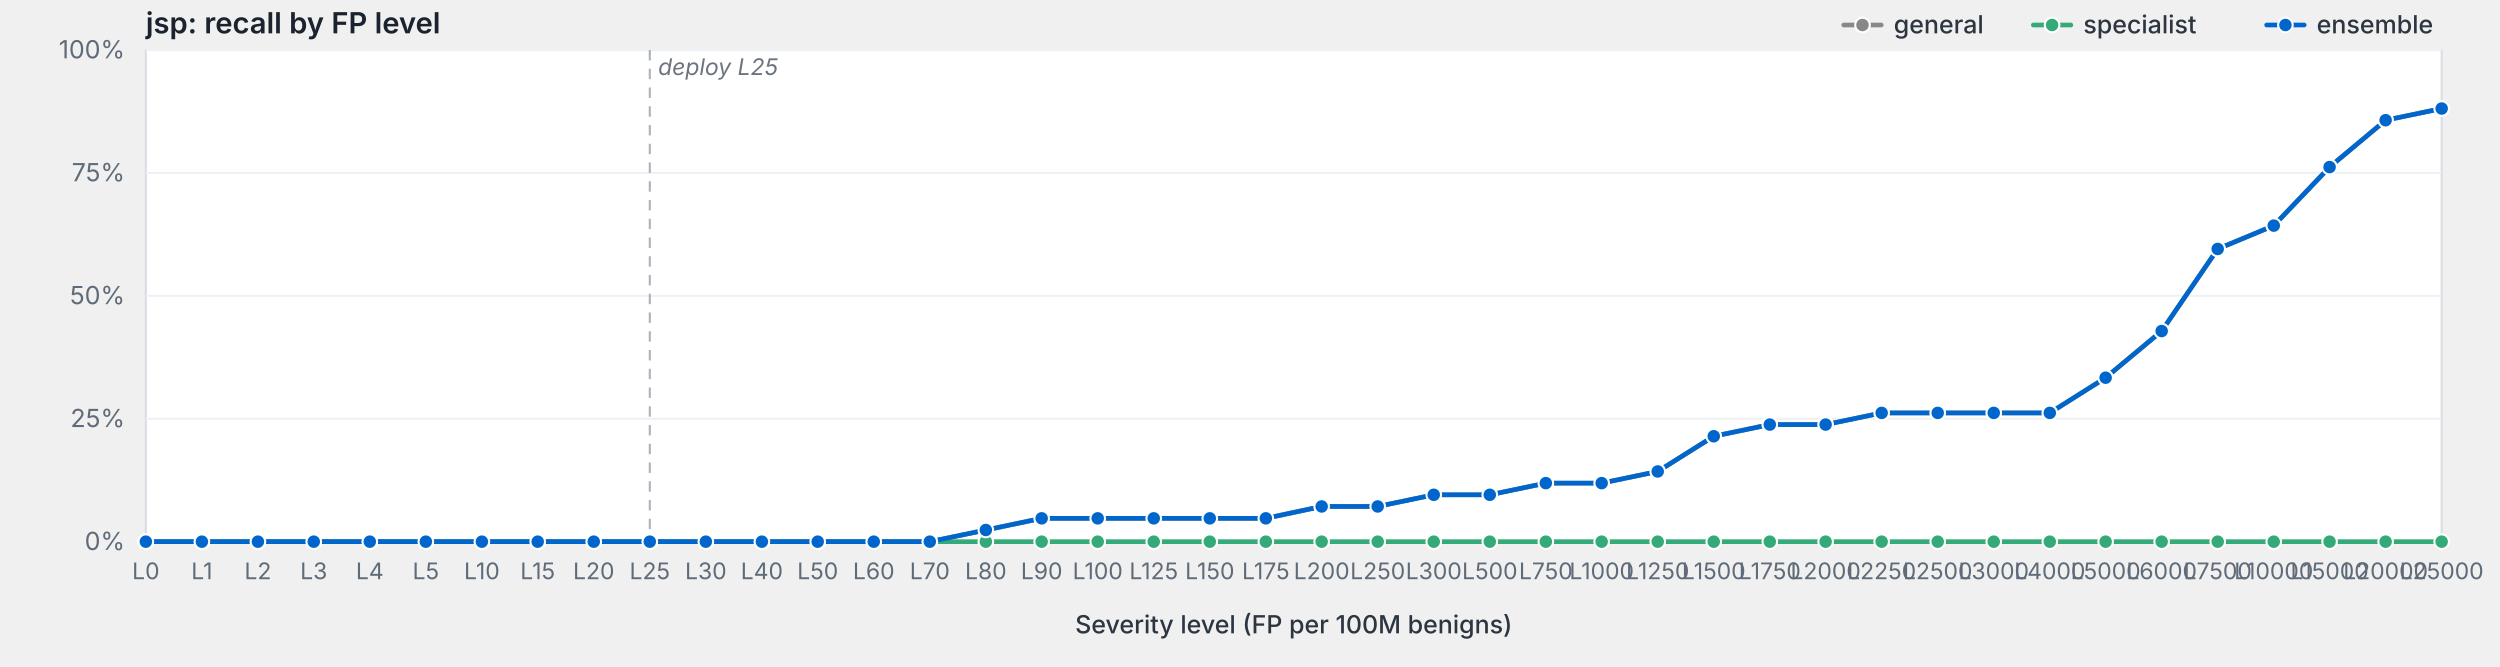
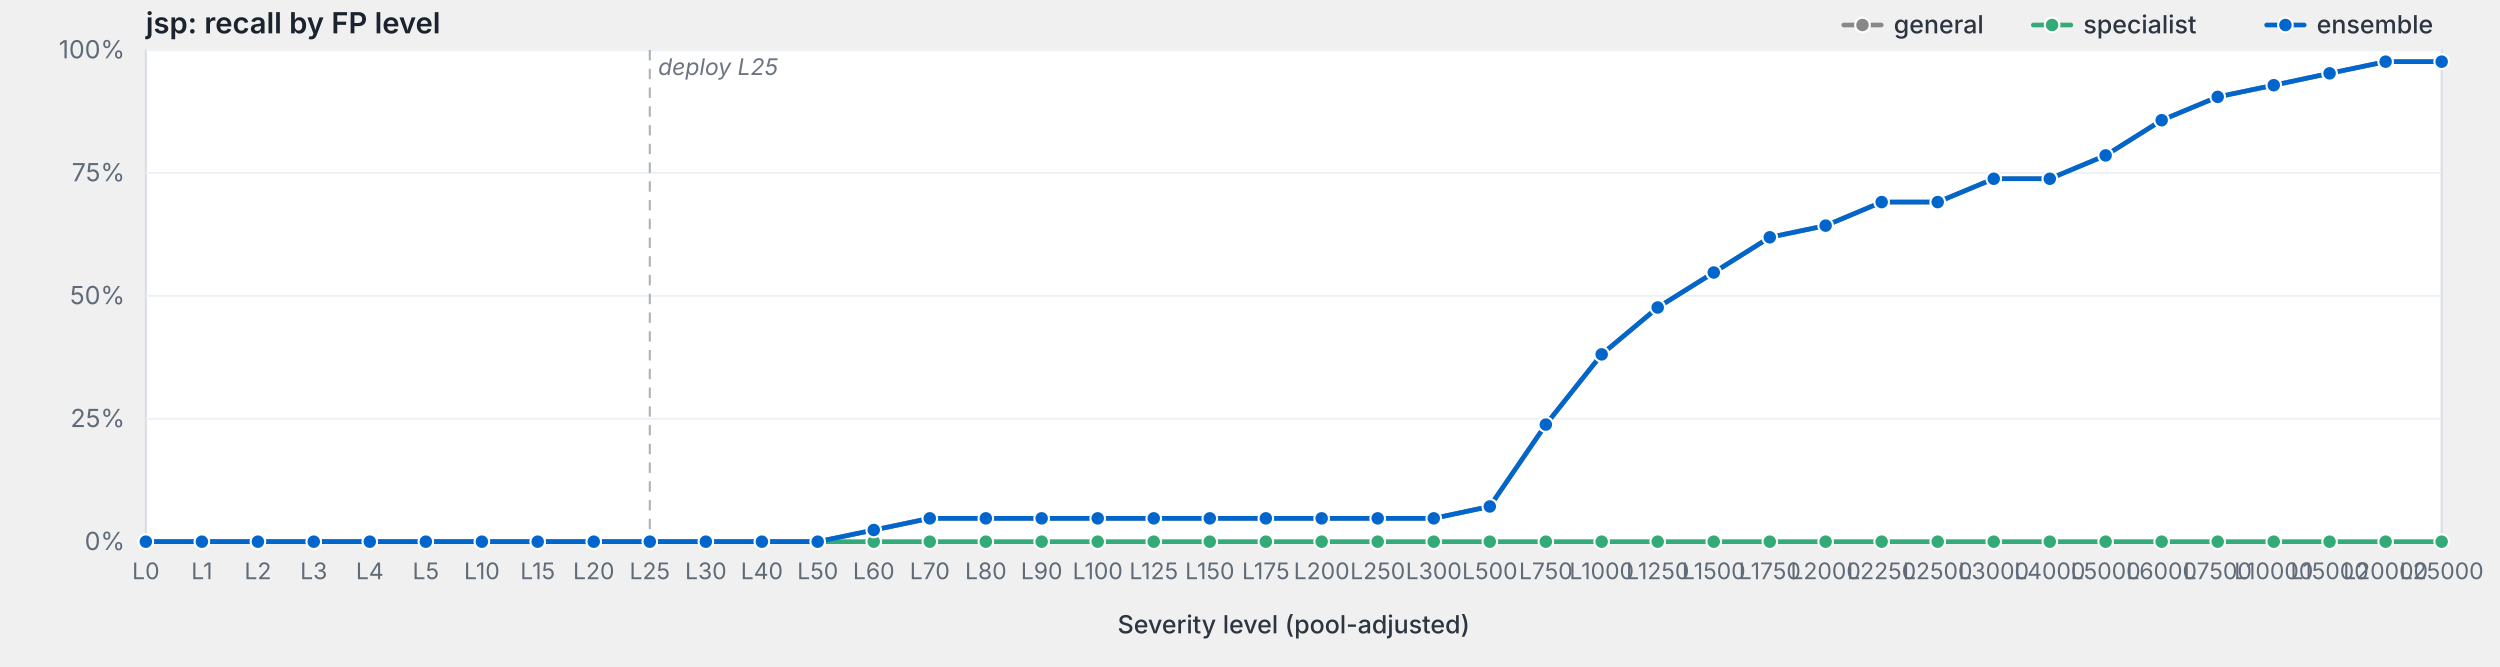
<svg xmlns="http://www.w3.org/2000/svg" viewBox="0 0 1200 320" width="1200" height="320" preserveAspectRatio="xMidYMid meet" role="img" aria-label="jsp: recall by FP level">
  <style>svg { background: #fdfdfd; }.frame { fill: #fff; stroke: #d8dde3; stroke-width: 1; }.grid { stroke: #eef0f3; stroke-width: 1; }.tick { stroke: #b8bfc7; stroke-width: 1; }.axis-label { fill: #5f6b78; font-family: -apple-system, BlinkMacSystemFont, "Segoe UI", system-ui, sans-serif; font-size: 12px; }.x-label { fill: #5f6b78; font-family: -apple-system, BlinkMacSystemFont, "Segoe UI", system-ui, sans-serif; font-size: 11px; }.axis-title { fill: #2d3540; font-family: -apple-system, BlinkMacSystemFont, "Segoe UI", system-ui, sans-serif; font-size: 12px; font-weight: 500; }.title { fill: #1a232e; font-family: -apple-system, BlinkMacSystemFont, "Segoe UI", system-ui, sans-serif; font-size: 14px; font-weight: 600; }.deploy-marker { stroke: #aab2bd; stroke-width: 1; stroke-dasharray: 5,4; }.deploy-label { fill: #6b7480; font-family: -apple-system, BlinkMacSystemFont, "Segoe UI", system-ui, sans-serif; font-size: 11px; font-style: italic; }.curve { fill: none; stroke-width: 2.25; stroke-linejoin: round; stroke-linecap: round; }.marker { stroke: #fff; stroke-width: 1; }.legend-text { fill: #2d3540; font-family: -apple-system, BlinkMacSystemFont, "Segoe UI", system-ui, sans-serif; font-size: 12px; font-weight: 500; }</style>
  <text class="title" x="70" y="16">jsp: recall by FP level</text>
  <rect class="frame" x="70" y="24" width="1102" height="236" />
  <line class="grid" x1="70" y1="260.0" x2="1172" y2="260.0" />
  <text class="axis-label" x="60" y="264.0" text-anchor="end">0%</text>
  <line class="grid" x1="70" y1="201.0" x2="1172" y2="201.0" />
  <text class="axis-label" x="60" y="205.0" text-anchor="end">25%</text>
  <line class="grid" x1="70" y1="142.0" x2="1172" y2="142.0" />
  <text class="axis-label" x="60" y="146.0" text-anchor="end">50%</text>
  <line class="grid" x1="70" y1="83.0" x2="1172" y2="83.0" />
  <text class="axis-label" x="60" y="87.0" text-anchor="end">75%</text>
  <line class="grid" x1="70" y1="24.0" x2="1172" y2="24.0" />
  <text class="axis-label" x="60" y="28.0" text-anchor="end">100%</text>
  <line class="deploy-marker" x1="311.9" y1="24" x2="311.9" y2="260" />
  <text class="deploy-label" x="315.9" y="36" text-anchor="start">deploy L25</text>
  <line class="tick" x1="70.0" y1="260" x2="70.0" y2="264" />
  <text class="x-label" x="70.0" y="278" text-anchor="middle">L0</text>
  <line class="tick" x1="96.9" y1="260" x2="96.9" y2="264" />
  <text class="x-label" x="96.9" y="278" text-anchor="middle">L1</text>
  <line class="tick" x1="123.8" y1="260" x2="123.8" y2="264" />
  <text class="x-label" x="123.8" y="278" text-anchor="middle">L2</text>
  <line class="tick" x1="150.6" y1="260" x2="150.6" y2="264" />
  <text class="x-label" x="150.6" y="278" text-anchor="middle">L3</text>
  <line class="tick" x1="177.5" y1="260" x2="177.5" y2="264" />
  <text class="x-label" x="177.5" y="278" text-anchor="middle">L4</text>
  <line class="tick" x1="204.4" y1="260" x2="204.4" y2="264" />
  <text class="x-label" x="204.4" y="278" text-anchor="middle">L5</text>
  <line class="tick" x1="231.3" y1="260" x2="231.3" y2="264" />
  <text class="x-label" x="231.3" y="278" text-anchor="middle">L10</text>
  <line class="tick" x1="258.1" y1="260" x2="258.1" y2="264" />
  <text class="x-label" x="258.1" y="278" text-anchor="middle">L15</text>
  <line class="tick" x1="285.0" y1="260" x2="285.0" y2="264" />
  <text class="x-label" x="285.0" y="278" text-anchor="middle">L20</text>
  <line class="tick" x1="311.9" y1="260" x2="311.9" y2="264" />
  <text class="x-label" x="311.9" y="278" text-anchor="middle">L25</text>
  <line class="tick" x1="338.8" y1="260" x2="338.8" y2="264" />
  <text class="x-label" x="338.8" y="278" text-anchor="middle">L30</text>
  <line class="tick" x1="365.7" y1="260" x2="365.7" y2="264" />
  <text class="x-label" x="365.7" y="278" text-anchor="middle">L40</text>
  <line class="tick" x1="392.5" y1="260" x2="392.5" y2="264" />
  <text class="x-label" x="392.5" y="278" text-anchor="middle">L50</text>
  <line class="tick" x1="419.4" y1="260" x2="419.4" y2="264" />
  <text class="x-label" x="419.4" y="278" text-anchor="middle">L60</text>
  <line class="tick" x1="446.3" y1="260" x2="446.3" y2="264" />
  <text class="x-label" x="446.3" y="278" text-anchor="middle">L70</text>
  <line class="tick" x1="473.2" y1="260" x2="473.2" y2="264" />
  <text class="x-label" x="473.2" y="278" text-anchor="middle">L80</text>
  <line class="tick" x1="500.0" y1="260" x2="500.0" y2="264" />
  <text class="x-label" x="500.0" y="278" text-anchor="middle">L90</text>
  <line class="tick" x1="526.9" y1="260" x2="526.9" y2="264" />
  <text class="x-label" x="526.9" y="278" text-anchor="middle">L100</text>
  <line class="tick" x1="553.8" y1="260" x2="553.8" y2="264" />
  <text class="x-label" x="553.8" y="278" text-anchor="middle">L125</text>
  <line class="tick" x1="580.7" y1="260" x2="580.7" y2="264" />
  <text class="x-label" x="580.7" y="278" text-anchor="middle">L150</text>
  <line class="tick" x1="607.6" y1="260" x2="607.6" y2="264" />
  <text class="x-label" x="607.6" y="278" text-anchor="middle">L175</text>
  <line class="tick" x1="634.4" y1="260" x2="634.4" y2="264" />
  <text class="x-label" x="634.4" y="278" text-anchor="middle">L200</text>
  <line class="tick" x1="661.3" y1="260" x2="661.3" y2="264" />
  <text class="x-label" x="661.3" y="278" text-anchor="middle">L250</text>
  <line class="tick" x1="688.2" y1="260" x2="688.2" y2="264" />
  <text class="x-label" x="688.2" y="278" text-anchor="middle">L300</text>
  <line class="tick" x1="715.1" y1="260" x2="715.1" y2="264" />
  <text class="x-label" x="715.1" y="278" text-anchor="middle">L500</text>
  <line class="tick" x1="742.0" y1="260" x2="742.0" y2="264" />
  <text class="x-label" x="742.0" y="278" text-anchor="middle">L750</text>
  <line class="tick" x1="768.8" y1="260" x2="768.8" y2="264" />
  <text class="x-label" x="768.8" y="278" text-anchor="middle">L1000</text>
  <line class="tick" x1="795.7" y1="260" x2="795.7" y2="264" />
  <text class="x-label" x="795.7" y="278" text-anchor="middle">L1250</text>
  <line class="tick" x1="822.6" y1="260" x2="822.6" y2="264" />
  <text class="x-label" x="822.6" y="278" text-anchor="middle">L1500</text>
  <line class="tick" x1="849.5" y1="260" x2="849.5" y2="264" />
  <text class="x-label" x="849.5" y="278" text-anchor="middle">L1750</text>
  <line class="tick" x1="876.3" y1="260" x2="876.3" y2="264" />
  <text class="x-label" x="876.3" y="278" text-anchor="middle">L2000</text>
  <line class="tick" x1="903.2" y1="260" x2="903.2" y2="264" />
  <text class="x-label" x="903.2" y="278" text-anchor="middle">L2250</text>
  <line class="tick" x1="930.1" y1="260" x2="930.1" y2="264" />
  <text class="x-label" x="930.1" y="278" text-anchor="middle">L2500</text>
  <line class="tick" x1="957.0" y1="260" x2="957.0" y2="264" />
  <text class="x-label" x="957.0" y="278" text-anchor="middle">L3000</text>
  <line class="tick" x1="983.9" y1="260" x2="983.9" y2="264" />
  <text class="x-label" x="983.9" y="278" text-anchor="middle">L4000</text>
  <line class="tick" x1="1010.7" y1="260" x2="1010.7" y2="264" />
  <text class="x-label" x="1010.7" y="278" text-anchor="middle">L5000</text>
  <line class="tick" x1="1037.6" y1="260" x2="1037.6" y2="264" />
  <text class="x-label" x="1037.6" y="278" text-anchor="middle">L6000</text>
  <line class="tick" x1="1064.5" y1="260" x2="1064.5" y2="264" />
  <text class="x-label" x="1064.5" y="278" text-anchor="middle">L7500</text>
  <line class="tick" x1="1091.4" y1="260" x2="1091.4" y2="264" />
  <text class="x-label" x="1091.4" y="278" text-anchor="middle">L10000</text>
  <line class="tick" x1="1118.2" y1="260" x2="1118.2" y2="264" />
  <text class="x-label" x="1118.2" y="278" text-anchor="middle">L15000</text>
  <line class="tick" x1="1145.1" y1="260" x2="1145.1" y2="264" />
  <text class="x-label" x="1145.1" y="278" text-anchor="middle">L20000</text>
  <line class="tick" x1="1172.0" y1="260" x2="1172.0" y2="264" />
  <text class="x-label" x="1172.0" y="278" text-anchor="middle">L25000</text>
-   <text class="axis-title" x="621.0" y="304" text-anchor="middle">Severity level (FP per 100M benigns)</text>
-   <path class="curve" d="M70.0,260.0 L96.9,260.0 L123.8,260.0 L150.6,260.0 L177.5,260.0 L204.4,260.0 L231.3,260.0 L258.1,260.0 L285.0,260.0 L311.9,260.0 L338.8,260.0 L365.7,260.0 L392.5,260.0 L419.4,260.0 L446.3,260.0 L473.2,254.4 L500.0,248.8 L526.9,248.8 L553.8,248.8 L580.7,248.8 L607.6,248.8 L634.4,243.1 L661.3,243.1 L688.2,237.5 L715.1,237.5 L742.0,231.9 L768.8,231.9 L795.7,226.3 L822.6,209.4 L849.5,203.8 L876.3,203.8 L903.2,198.2 L930.1,198.2 L957.0,198.2 L983.9,198.2 L1010.7,181.3 L1037.6,158.9 L1064.5,119.5 L1091.4,108.3 L1118.2,80.2 L1145.1,57.7 L1172.0,52.1" stroke="#888" />
+   <text class="axis-title" x="621.0" y="304" text-anchor="middle">Severity level (pool-adjusted)</text>
+   <path class="curve" d="M70.0,260.0 L96.9,260.0 L123.8,260.0 L150.6,260.0 L177.5,260.0 L204.4,260.0 L231.3,260.0 L258.1,260.0 L285.0,260.0 L311.9,260.0 L338.8,260.0 L365.7,260.0 L392.5,260.0 L419.4,254.4 L446.3,248.8 L473.2,248.8 L500.0,248.8 L526.9,248.8 L553.8,248.8 L580.7,248.8 L607.6,248.8 L634.4,248.8 L661.3,248.8 L688.2,248.8 L715.1,243.1 L742.0,203.8 L768.8,170.1 L795.7,147.6 L822.6,130.8 L849.5,113.9 L876.3,108.3 L903.2,97.0 L930.1,97.0 L957.0,85.8 L983.9,85.8 L1010.7,74.6 L1037.6,57.7 L1064.5,46.5 L1091.4,40.9 L1118.2,35.2 L1145.1,29.6 L1172.0,29.6" stroke="#888" />
  <circle class="marker" cx="70.0" cy="260.0" r="3.5" fill="#888" />
  <circle class="marker" cx="96.9" cy="260.0" r="3.5" fill="#888" />
  <circle class="marker" cx="123.8" cy="260.0" r="3.5" fill="#888" />
  <circle class="marker" cx="150.6" cy="260.0" r="3.5" fill="#888" />
  <circle class="marker" cx="177.5" cy="260.0" r="3.5" fill="#888" />
  <circle class="marker" cx="204.4" cy="260.0" r="3.5" fill="#888" />
  <circle class="marker" cx="231.3" cy="260.0" r="3.5" fill="#888" />
  <circle class="marker" cx="258.1" cy="260.0" r="3.5" fill="#888" />
  <circle class="marker" cx="285.0" cy="260.0" r="3.5" fill="#888" />
  <circle class="marker" cx="311.9" cy="260.0" r="3.5" fill="#888" />
  <circle class="marker" cx="338.8" cy="260.0" r="3.5" fill="#888" />
  <circle class="marker" cx="365.7" cy="260.0" r="3.5" fill="#888" />
  <circle class="marker" cx="392.5" cy="260.0" r="3.5" fill="#888" />
-   <circle class="marker" cx="419.4" cy="260.0" r="3.5" fill="#888" />
-   <circle class="marker" cx="446.3" cy="260.0" r="3.5" fill="#888" />
-   <circle class="marker" cx="473.2" cy="254.4" r="3.5" fill="#888" />
+   <circle class="marker" cx="419.4" cy="254.4" r="3.5" fill="#888" />
+   <circle class="marker" cx="446.3" cy="248.8" r="3.5" fill="#888" />
+   <circle class="marker" cx="473.2" cy="248.8" r="3.5" fill="#888" />
  <circle class="marker" cx="500.0" cy="248.8" r="3.5" fill="#888" />
  <circle class="marker" cx="526.9" cy="248.8" r="3.5" fill="#888" />
  <circle class="marker" cx="553.8" cy="248.8" r="3.5" fill="#888" />
  <circle class="marker" cx="580.7" cy="248.8" r="3.5" fill="#888" />
  <circle class="marker" cx="607.6" cy="248.8" r="3.5" fill="#888" />
-   <circle class="marker" cx="634.4" cy="243.1" r="3.5" fill="#888" />
-   <circle class="marker" cx="661.3" cy="243.1" r="3.5" fill="#888" />
-   <circle class="marker" cx="688.2" cy="237.5" r="3.5" fill="#888" />
-   <circle class="marker" cx="715.1" cy="237.5" r="3.5" fill="#888" />
-   <circle class="marker" cx="742.0" cy="231.9" r="3.5" fill="#888" />
-   <circle class="marker" cx="768.8" cy="231.9" r="3.5" fill="#888" />
-   <circle class="marker" cx="795.7" cy="226.3" r="3.5" fill="#888" />
-   <circle class="marker" cx="822.6" cy="209.4" r="3.5" fill="#888" />
-   <circle class="marker" cx="849.5" cy="203.8" r="3.5" fill="#888" />
-   <circle class="marker" cx="876.3" cy="203.8" r="3.5" fill="#888" />
-   <circle class="marker" cx="903.2" cy="198.2" r="3.5" fill="#888" />
-   <circle class="marker" cx="930.1" cy="198.2" r="3.5" fill="#888" />
-   <circle class="marker" cx="957.0" cy="198.2" r="3.5" fill="#888" />
-   <circle class="marker" cx="983.9" cy="198.2" r="3.5" fill="#888" />
-   <circle class="marker" cx="1010.7" cy="181.3" r="3.5" fill="#888" />
-   <circle class="marker" cx="1037.6" cy="158.9" r="3.5" fill="#888" />
-   <circle class="marker" cx="1064.5" cy="119.5" r="3.5" fill="#888" />
-   <circle class="marker" cx="1091.4" cy="108.3" r="3.5" fill="#888" />
-   <circle class="marker" cx="1118.2" cy="80.2" r="3.5" fill="#888" />
-   <circle class="marker" cx="1145.1" cy="57.7" r="3.5" fill="#888" />
-   <circle class="marker" cx="1172.0" cy="52.1" r="3.5" fill="#888" />
+   <circle class="marker" cx="634.4" cy="248.8" r="3.5" fill="#888" />
+   <circle class="marker" cx="661.3" cy="248.8" r="3.5" fill="#888" />
+   <circle class="marker" cx="688.2" cy="248.8" r="3.5" fill="#888" />
+   <circle class="marker" cx="715.1" cy="243.1" r="3.5" fill="#888" />
+   <circle class="marker" cx="742.0" cy="203.8" r="3.5" fill="#888" />
+   <circle class="marker" cx="768.8" cy="170.1" r="3.5" fill="#888" />
+   <circle class="marker" cx="795.7" cy="147.6" r="3.5" fill="#888" />
+   <circle class="marker" cx="822.6" cy="130.8" r="3.5" fill="#888" />
+   <circle class="marker" cx="849.5" cy="113.9" r="3.5" fill="#888" />
+   <circle class="marker" cx="876.3" cy="108.3" r="3.5" fill="#888" />
+   <circle class="marker" cx="903.2" cy="97.0" r="3.5" fill="#888" />
+   <circle class="marker" cx="930.1" cy="97.0" r="3.5" fill="#888" />
+   <circle class="marker" cx="957.0" cy="85.8" r="3.5" fill="#888" />
+   <circle class="marker" cx="983.9" cy="85.8" r="3.5" fill="#888" />
+   <circle class="marker" cx="1010.7" cy="74.6" r="3.5" fill="#888" />
+   <circle class="marker" cx="1037.6" cy="57.7" r="3.5" fill="#888" />
+   <circle class="marker" cx="1064.5" cy="46.5" r="3.5" fill="#888" />
+   <circle class="marker" cx="1091.4" cy="40.9" r="3.5" fill="#888" />
+   <circle class="marker" cx="1118.2" cy="35.2" r="3.5" fill="#888" />
+   <circle class="marker" cx="1145.1" cy="29.6" r="3.5" fill="#888" />
+   <circle class="marker" cx="1172.0" cy="29.6" r="3.5" fill="#888" />
  <path class="curve" d="M70.0,260.0 L96.9,260.0 L123.8,260.0 L150.6,260.0 L177.5,260.0 L204.4,260.0 L231.3,260.0 L258.1,260.0 L285.0,260.0 L311.9,260.0 L338.8,260.0 L365.7,260.0 L392.5,260.0 L419.4,260.0 L446.3,260.0 L473.2,260.0 L500.0,260.0 L526.9,260.0 L553.8,260.0 L580.7,260.0 L607.6,260.0 L634.4,260.0 L661.3,260.0 L688.2,260.0 L715.1,260.0 L742.0,260.0 L768.8,260.0 L795.7,260.0 L822.6,260.0 L849.5,260.0 L876.3,260.0 L903.2,260.0 L930.1,260.0 L957.0,260.0 L983.9,260.0 L1010.7,260.0 L1037.6,260.0 L1064.5,260.0 L1091.4,260.0 L1118.2,260.0 L1145.1,260.0 L1172.0,260.0" stroke="#3a7" />
  <circle class="marker" cx="70.0" cy="260.0" r="3.5" fill="#3a7" />
  <circle class="marker" cx="96.9" cy="260.0" r="3.5" fill="#3a7" />
  <circle class="marker" cx="123.8" cy="260.0" r="3.5" fill="#3a7" />
  <circle class="marker" cx="150.6" cy="260.0" r="3.5" fill="#3a7" />
  <circle class="marker" cx="177.5" cy="260.0" r="3.5" fill="#3a7" />
  <circle class="marker" cx="204.4" cy="260.0" r="3.5" fill="#3a7" />
  <circle class="marker" cx="231.3" cy="260.0" r="3.5" fill="#3a7" />
  <circle class="marker" cx="258.1" cy="260.0" r="3.5" fill="#3a7" />
  <circle class="marker" cx="285.0" cy="260.0" r="3.5" fill="#3a7" />
  <circle class="marker" cx="311.9" cy="260.0" r="3.5" fill="#3a7" />
  <circle class="marker" cx="338.8" cy="260.0" r="3.5" fill="#3a7" />
  <circle class="marker" cx="365.7" cy="260.0" r="3.5" fill="#3a7" />
  <circle class="marker" cx="392.5" cy="260.0" r="3.5" fill="#3a7" />
  <circle class="marker" cx="419.4" cy="260.0" r="3.5" fill="#3a7" />
  <circle class="marker" cx="446.3" cy="260.0" r="3.5" fill="#3a7" />
  <circle class="marker" cx="473.2" cy="260.0" r="3.5" fill="#3a7" />
  <circle class="marker" cx="500.0" cy="260.0" r="3.5" fill="#3a7" />
  <circle class="marker" cx="526.9" cy="260.0" r="3.5" fill="#3a7" />
  <circle class="marker" cx="553.8" cy="260.0" r="3.5" fill="#3a7" />
  <circle class="marker" cx="580.7" cy="260.0" r="3.5" fill="#3a7" />
  <circle class="marker" cx="607.6" cy="260.0" r="3.5" fill="#3a7" />
  <circle class="marker" cx="634.4" cy="260.0" r="3.5" fill="#3a7" />
  <circle class="marker" cx="661.3" cy="260.0" r="3.5" fill="#3a7" />
  <circle class="marker" cx="688.2" cy="260.0" r="3.5" fill="#3a7" />
  <circle class="marker" cx="715.1" cy="260.0" r="3.5" fill="#3a7" />
  <circle class="marker" cx="742.0" cy="260.0" r="3.5" fill="#3a7" />
  <circle class="marker" cx="768.8" cy="260.0" r="3.5" fill="#3a7" />
  <circle class="marker" cx="795.7" cy="260.0" r="3.5" fill="#3a7" />
  <circle class="marker" cx="822.6" cy="260.0" r="3.5" fill="#3a7" />
  <circle class="marker" cx="849.5" cy="260.0" r="3.5" fill="#3a7" />
  <circle class="marker" cx="876.3" cy="260.0" r="3.5" fill="#3a7" />
  <circle class="marker" cx="903.2" cy="260.0" r="3.5" fill="#3a7" />
  <circle class="marker" cx="930.1" cy="260.0" r="3.5" fill="#3a7" />
  <circle class="marker" cx="957.0" cy="260.0" r="3.5" fill="#3a7" />
  <circle class="marker" cx="983.9" cy="260.0" r="3.5" fill="#3a7" />
  <circle class="marker" cx="1010.7" cy="260.0" r="3.5" fill="#3a7" />
  <circle class="marker" cx="1037.6" cy="260.0" r="3.5" fill="#3a7" />
  <circle class="marker" cx="1064.5" cy="260.0" r="3.5" fill="#3a7" />
  <circle class="marker" cx="1091.4" cy="260.0" r="3.5" fill="#3a7" />
  <circle class="marker" cx="1118.2" cy="260.0" r="3.5" fill="#3a7" />
  <circle class="marker" cx="1145.1" cy="260.0" r="3.5" fill="#3a7" />
  <circle class="marker" cx="1172.0" cy="260.0" r="3.5" fill="#3a7" />
-   <path class="curve" d="M70.0,260.0 L96.9,260.0 L123.8,260.0 L150.6,260.0 L177.5,260.0 L204.4,260.0 L231.3,260.0 L258.1,260.0 L285.0,260.0 L311.9,260.0 L338.8,260.0 L365.7,260.0 L392.5,260.0 L419.4,260.0 L446.3,260.0 L473.2,254.4 L500.0,248.8 L526.9,248.8 L553.8,248.8 L580.7,248.8 L607.6,248.8 L634.4,243.1 L661.3,243.1 L688.2,237.5 L715.1,237.5 L742.0,231.9 L768.8,231.9 L795.7,226.3 L822.6,209.4 L849.5,203.8 L876.3,203.8 L903.2,198.2 L930.1,198.2 L957.0,198.2 L983.9,198.2 L1010.7,181.3 L1037.6,158.9 L1064.5,119.5 L1091.4,108.3 L1118.2,80.2 L1145.1,57.7 L1172.0,52.1" stroke="#06c" />
+   <path class="curve" d="M70.0,260.0 L96.9,260.0 L123.8,260.0 L150.6,260.0 L177.5,260.0 L204.4,260.0 L231.3,260.0 L258.1,260.0 L285.0,260.0 L311.9,260.0 L338.8,260.0 L365.7,260.0 L392.5,260.0 L419.4,254.4 L446.3,248.8 L473.2,248.8 L500.0,248.8 L526.9,248.8 L553.8,248.8 L580.7,248.8 L607.6,248.8 L634.4,248.8 L661.3,248.8 L688.2,248.8 L715.1,243.1 L742.0,203.8 L768.8,170.1 L795.7,147.6 L822.6,130.8 L849.5,113.9 L876.3,108.3 L903.2,97.0 L930.1,97.0 L957.0,85.8 L983.9,85.8 L1010.7,74.6 L1037.6,57.7 L1064.5,46.5 L1091.4,40.9 L1118.2,35.2 L1145.1,29.6 L1172.0,29.6" stroke="#06c" />
  <circle class="marker" cx="70.0" cy="260.0" r="3.5" fill="#06c" />
  <circle class="marker" cx="96.9" cy="260.0" r="3.5" fill="#06c" />
  <circle class="marker" cx="123.8" cy="260.0" r="3.5" fill="#06c" />
  <circle class="marker" cx="150.6" cy="260.0" r="3.5" fill="#06c" />
  <circle class="marker" cx="177.5" cy="260.0" r="3.5" fill="#06c" />
  <circle class="marker" cx="204.4" cy="260.0" r="3.5" fill="#06c" />
  <circle class="marker" cx="231.3" cy="260.0" r="3.5" fill="#06c" />
  <circle class="marker" cx="258.1" cy="260.0" r="3.5" fill="#06c" />
  <circle class="marker" cx="285.0" cy="260.0" r="3.5" fill="#06c" />
  <circle class="marker" cx="311.9" cy="260.0" r="3.5" fill="#06c" />
  <circle class="marker" cx="338.8" cy="260.0" r="3.5" fill="#06c" />
  <circle class="marker" cx="365.7" cy="260.0" r="3.5" fill="#06c" />
  <circle class="marker" cx="392.5" cy="260.0" r="3.5" fill="#06c" />
-   <circle class="marker" cx="419.4" cy="260.0" r="3.5" fill="#06c" />
-   <circle class="marker" cx="446.3" cy="260.0" r="3.5" fill="#06c" />
-   <circle class="marker" cx="473.2" cy="254.4" r="3.5" fill="#06c" />
+   <circle class="marker" cx="419.4" cy="254.4" r="3.5" fill="#06c" />
+   <circle class="marker" cx="446.3" cy="248.8" r="3.5" fill="#06c" />
+   <circle class="marker" cx="473.2" cy="248.8" r="3.5" fill="#06c" />
  <circle class="marker" cx="500.0" cy="248.8" r="3.5" fill="#06c" />
  <circle class="marker" cx="526.9" cy="248.8" r="3.5" fill="#06c" />
  <circle class="marker" cx="553.8" cy="248.8" r="3.5" fill="#06c" />
  <circle class="marker" cx="580.7" cy="248.8" r="3.5" fill="#06c" />
  <circle class="marker" cx="607.6" cy="248.8" r="3.5" fill="#06c" />
-   <circle class="marker" cx="634.4" cy="243.1" r="3.5" fill="#06c" />
-   <circle class="marker" cx="661.3" cy="243.1" r="3.5" fill="#06c" />
-   <circle class="marker" cx="688.2" cy="237.5" r="3.5" fill="#06c" />
-   <circle class="marker" cx="715.1" cy="237.5" r="3.5" fill="#06c" />
-   <circle class="marker" cx="742.0" cy="231.9" r="3.5" fill="#06c" />
-   <circle class="marker" cx="768.8" cy="231.9" r="3.5" fill="#06c" />
-   <circle class="marker" cx="795.7" cy="226.3" r="3.5" fill="#06c" />
-   <circle class="marker" cx="822.6" cy="209.4" r="3.5" fill="#06c" />
-   <circle class="marker" cx="849.5" cy="203.8" r="3.5" fill="#06c" />
-   <circle class="marker" cx="876.3" cy="203.8" r="3.5" fill="#06c" />
-   <circle class="marker" cx="903.2" cy="198.2" r="3.5" fill="#06c" />
-   <circle class="marker" cx="930.1" cy="198.2" r="3.5" fill="#06c" />
-   <circle class="marker" cx="957.0" cy="198.2" r="3.5" fill="#06c" />
-   <circle class="marker" cx="983.9" cy="198.2" r="3.5" fill="#06c" />
-   <circle class="marker" cx="1010.7" cy="181.3" r="3.5" fill="#06c" />
-   <circle class="marker" cx="1037.6" cy="158.9" r="3.5" fill="#06c" />
-   <circle class="marker" cx="1064.5" cy="119.5" r="3.5" fill="#06c" />
-   <circle class="marker" cx="1091.4" cy="108.3" r="3.5" fill="#06c" />
-   <circle class="marker" cx="1118.2" cy="80.2" r="3.5" fill="#06c" />
-   <circle class="marker" cx="1145.1" cy="57.7" r="3.5" fill="#06c" />
-   <circle class="marker" cx="1172.0" cy="52.1" r="3.5" fill="#06c" />
+   <circle class="marker" cx="634.4" cy="248.8" r="3.5" fill="#06c" />
+   <circle class="marker" cx="661.3" cy="248.8" r="3.5" fill="#06c" />
+   <circle class="marker" cx="688.2" cy="248.8" r="3.5" fill="#06c" />
+   <circle class="marker" cx="715.1" cy="243.1" r="3.5" fill="#06c" />
+   <circle class="marker" cx="742.0" cy="203.8" r="3.5" fill="#06c" />
+   <circle class="marker" cx="768.8" cy="170.1" r="3.5" fill="#06c" />
+   <circle class="marker" cx="795.7" cy="147.6" r="3.5" fill="#06c" />
+   <circle class="marker" cx="822.6" cy="130.8" r="3.5" fill="#06c" />
+   <circle class="marker" cx="849.5" cy="113.9" r="3.5" fill="#06c" />
+   <circle class="marker" cx="876.3" cy="108.3" r="3.5" fill="#06c" />
+   <circle class="marker" cx="903.2" cy="97.0" r="3.5" fill="#06c" />
+   <circle class="marker" cx="930.1" cy="97.0" r="3.5" fill="#06c" />
+   <circle class="marker" cx="957.0" cy="85.8" r="3.5" fill="#06c" />
+   <circle class="marker" cx="983.9" cy="85.8" r="3.5" fill="#06c" />
+   <circle class="marker" cx="1010.7" cy="74.6" r="3.5" fill="#06c" />
+   <circle class="marker" cx="1037.6" cy="57.7" r="3.5" fill="#06c" />
+   <circle class="marker" cx="1064.5" cy="46.5" r="3.5" fill="#06c" />
+   <circle class="marker" cx="1091.4" cy="40.9" r="3.5" fill="#06c" />
+   <circle class="marker" cx="1118.2" cy="35.2" r="3.5" fill="#06c" />
+   <circle class="marker" cx="1145.1" cy="29.6" r="3.5" fill="#06c" />
+   <circle class="marker" cx="1172.0" cy="29.6" r="3.5" fill="#06c" />
  <line x1="1088.0" y1="12.0" x2="1106.0" y2="12.0" stroke="#06c" stroke-width="2.25" stroke-linecap="round" />
  <circle cx="1097.0" cy="12.0" r="3.5" fill="#06c" stroke="#fff" stroke-width="1" />
  <text class="legend-text" x="1112.0" y="16.0">ensemble</text>
  <line x1="976.0" y1="12.0" x2="994.0" y2="12.0" stroke="#3a7" stroke-width="2.25" stroke-linecap="round" />
  <circle cx="985.0" cy="12.0" r="3.5" fill="#3a7" stroke="#fff" stroke-width="1" />
  <text class="legend-text" x="1000.0" y="16.0">specialist</text>
  <line x1="885.0" y1="12.0" x2="903.0" y2="12.0" stroke="#888" stroke-width="2.25" stroke-linecap="round" />
  <circle cx="894.0" cy="12.0" r="3.5" fill="#888" stroke="#fff" stroke-width="1" />
  <text class="legend-text" x="909.0" y="16.0">general</text>
</svg>
